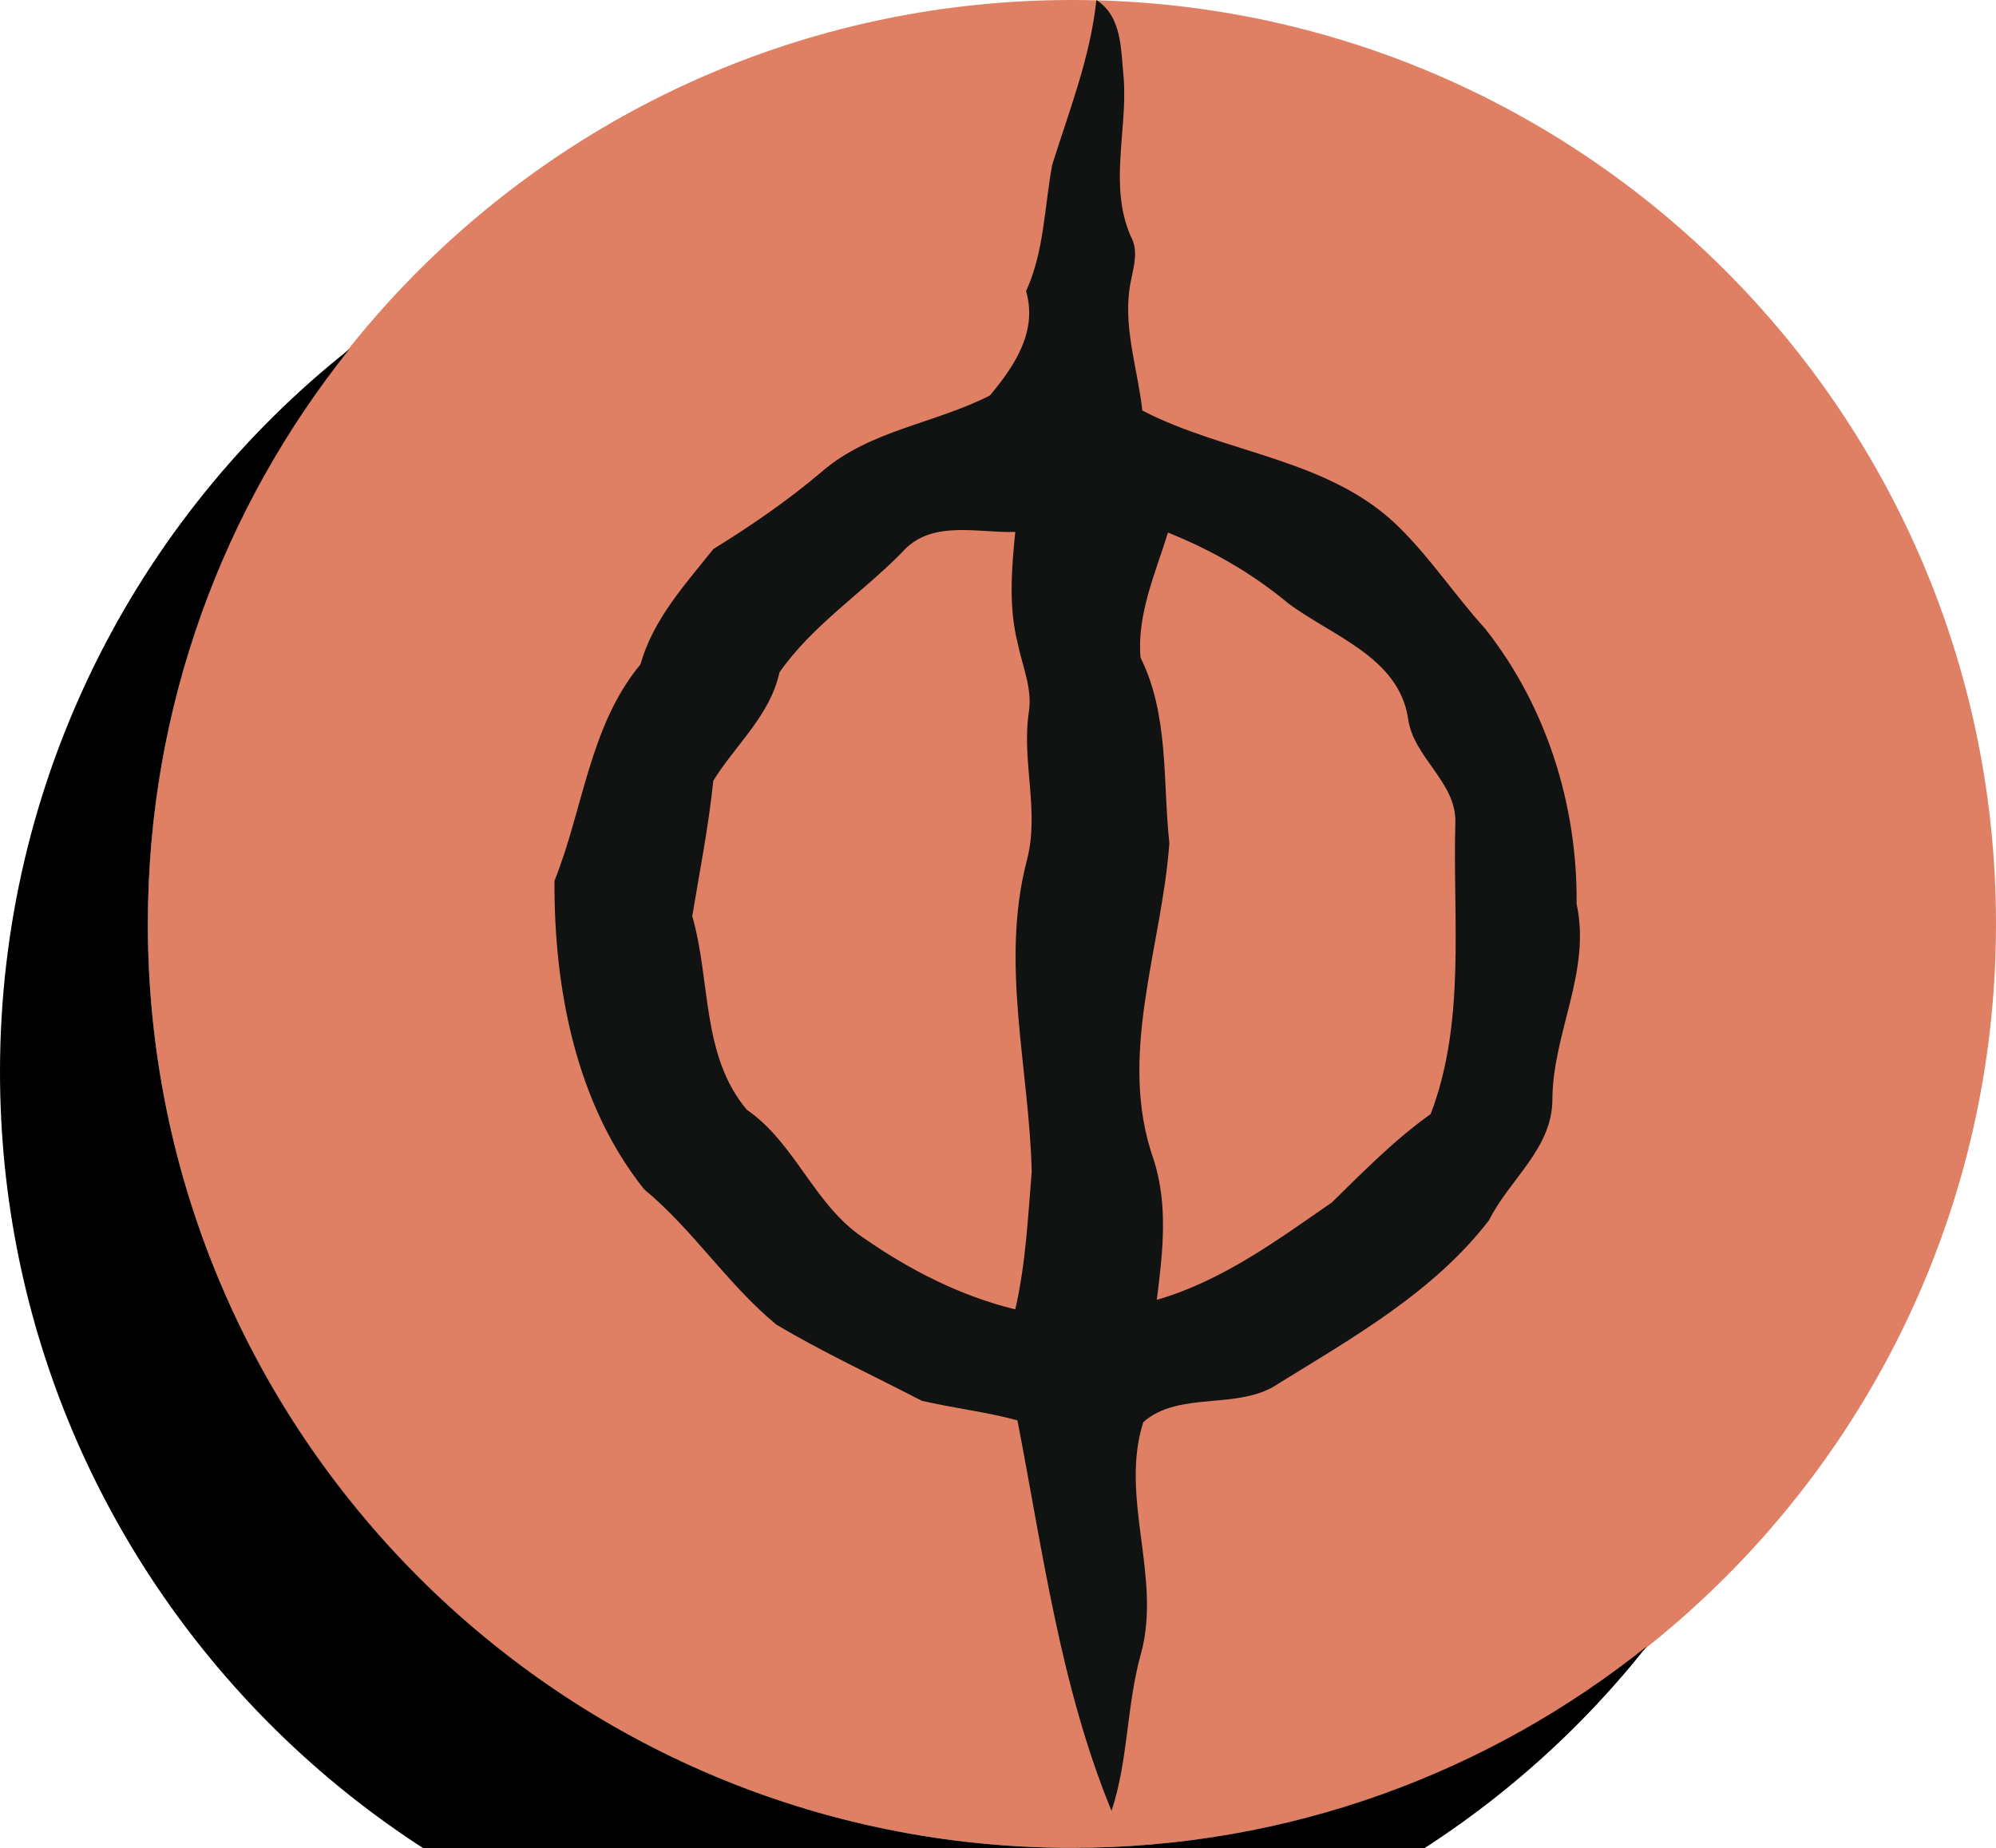
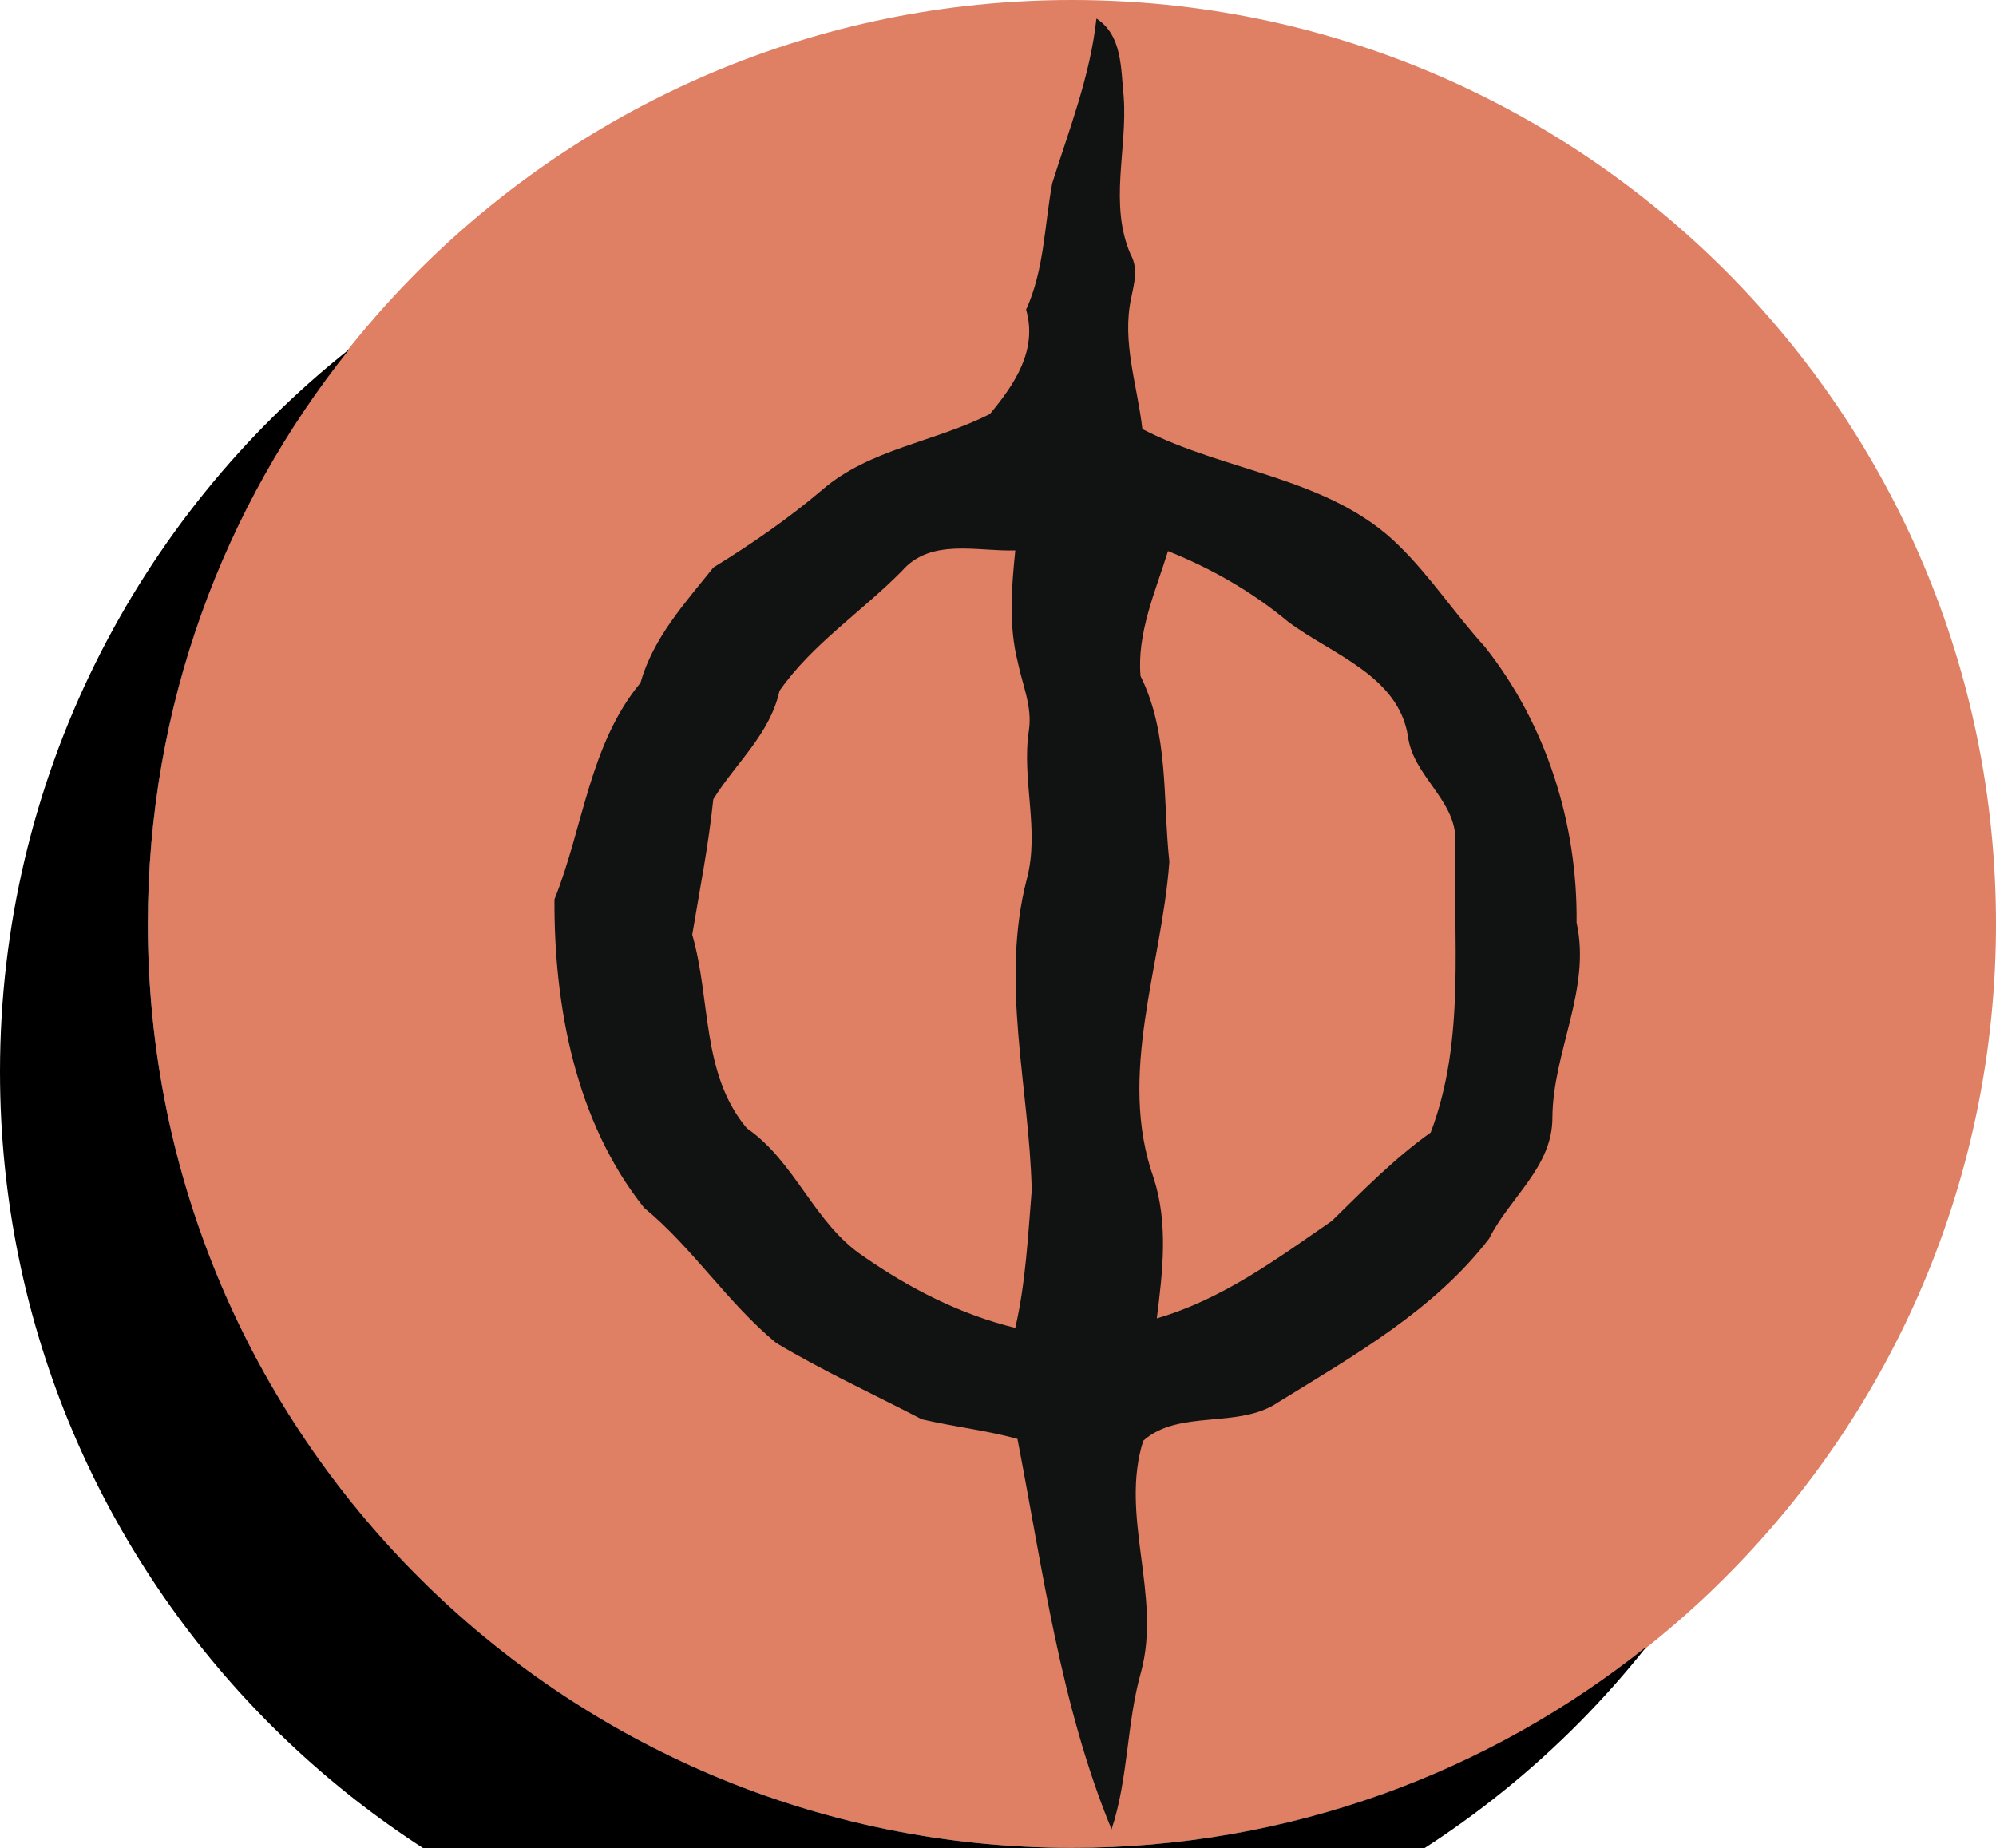
<svg xmlns="http://www.w3.org/2000/svg" version="1.1" viewBox="0 0 108 100">
  <g>
    <g transform="translate(8, 0) scale(1 1) ">
      <g fill="none">
        <circle fill="#DF8065" cx="50" cy="50" r="50" />
-         <path d="M77.307 48.927c.059-5.344-1.639-10.738-4.967-14.928-1.607-1.77-2.931-3.787-4.633-5.461-3.755-3.725-9.375-3.973-13.896-6.32-.264-2.357-1.125-4.715-.604-7.094.159-.791.393-1.592-.029-2.348-1.187-2.732-.166-5.699-.377-8.547-.158-1.488-.058-3.309-1.476-4.229-.33 3.098-1.469 5.98-2.392 8.918-.426 2.291-.426 4.676-1.413 6.836.627 2.189-.613 4.031-1.955 5.646-2.968 1.52-6.496 1.881-9.078 4.109-1.84 1.563-3.828 2.932-5.887 4.203-1.545 1.934-3.256 3.797-3.945 6.24-2.762 3.334-3.088 7.811-4.654 11.717-.029 5.799 1.146 12.043 4.85 16.691 2.65 2.188 4.502 5.131 7.149 7.318 2.541 1.518 5.252 2.764 7.875 4.127 1.709.4 3.475.596 5.176 1.061 1.379 7.109 2.322 14.389 5.092 21.133.918-2.768.807-5.736 1.6-8.533 1.119-4.135-1.176-8.439.117-12.5 1.938-1.732 5.17-.607 7.32-2.094 4.092-2.523 8.422-4.98 11.391-8.84 1.105-2.219 3.426-3.877 3.426-6.539.019-3.583 2.109-6.941 1.31-10.566zm-30.373 21.932c-2.965-.721-5.727-2.139-8.213-3.871-2.676-1.783-3.674-5.109-6.314-6.934-2.473-2.949-1.938-6.98-2.951-10.475.406-2.439.885-4.857 1.139-7.326 1.205-1.955 3.066-3.514 3.582-5.869 1.769-2.533 4.459-4.285 6.619-6.48 1.572-1.813 4.074-1.047 6.139-1.119-.204 2-.366 4.07.134 6.041.244 1.213.791 2.408.604 3.676-.414 2.699.598 5.408-.117 8.076-1.443 5.576.131 11.209.268 16.832-.206 2.488-.323 4.998-.89 7.449zm22.477-10.57c-1.963 1.398-3.637 3.111-5.35 4.785-2.979 2.061-5.924 4.24-9.469 5.27.319-2.529.631-5.131-.174-7.607-1.979-5.594.444-11.445.854-17.102-.361-3.363-.017-6.951-1.56-10.049-.201-2.326.806-4.574 1.486-6.764 2.342.936 4.547 2.197 6.496 3.82 2.354 1.766 5.961 2.908 6.488 6.199.268 2.16 2.633 3.467 2.564 5.678-.146 5.256.579 10.752-1.335 15.77z" fill="#111212" />
+         <path d="M77.307 49.928c.059-5.344-1.639-10.738-4.967-14.928-1.607-1.77-2.931-3.787-4.633-5.461-3.755-3.725-9.375-3.973-13.896-6.32-.264-2.357-1.125-4.715-.604-7.094.159-.791.393-1.592-.029-2.348-1.187-2.732-.166-5.699-.377-8.547-.158-1.488-.058-3.309-1.476-4.229-.33 3.098-1.469 5.98-2.392 8.918-.426 2.291-.426 4.676-1.413 6.836.627 2.189-.613 4.031-1.955 5.646-2.968 1.52-6.496 1.881-9.078 4.109-1.84 1.563-3.828 2.932-5.887 4.203-1.545 1.934-3.256 3.797-3.945 6.24-2.762 3.334-3.088 7.811-4.654 11.717-.029 5.799 1.146 12.043 4.85 16.691 2.65 2.188 4.502 5.131 7.149 7.318 2.541 1.518 5.252 2.764 7.875 4.127 1.709.4 3.475.596 5.176 1.061 1.379 7.109 2.322 14.389 5.092 21.133.918-2.768.807-5.736 1.6-8.533 1.119-4.135-1.176-8.439.117-12.5 1.938-1.732 5.17-.607 7.32-2.094 4.092-2.523 8.422-4.98 11.391-8.84 1.105-2.219 3.426-3.877 3.426-6.539.019-3.583 2.109-6.941 1.31-10.566zm-30.373 21.932c-2.965-.721-5.727-2.139-8.213-3.871-2.676-1.783-3.674-5.109-6.314-6.934-2.473-2.949-1.938-6.98-2.951-10.475.406-2.439.885-4.857 1.139-7.326 1.205-1.955 3.066-3.514 3.582-5.869 1.769-2.533 4.459-4.285 6.619-6.48 1.572-1.813 4.074-1.047 6.139-1.119-.204 2-.366 4.07.134 6.041.244 1.213.791 2.408.604 3.676-.414 2.699.598 5.408-.117 8.076-1.443 5.576.131 11.209.268 16.832-.206 2.488-.323 4.998-.89 7.449zm22.477-10.57c-1.963 1.398-3.637 3.111-5.35 4.785-2.979 2.061-5.924 4.24-9.469 5.27.319-2.529.631-5.131-.174-7.607-1.979-5.594.444-11.445.854-17.102-.361-3.363-.017-6.951-1.56-10.049-.201-2.326.806-4.574 1.486-6.764 2.342.936 4.547 2.197 6.496 3.82 2.354 1.766 5.961 2.908 6.488 6.199.268 2.16 2.633 3.467 2.564 5.678-.146 5.256.579 10.752-1.335 15.77z" fill="#111212" />
      </g>
    </g>
    <g transform="translate(0, 8) scale(1 1) ">
      <path d="M58,92c11.8,0,22.6-4.1,31.1-10.9c-9.1,11.5-23.3,18.9-39.1,18.9c-27.6,0-50-22.4-50-50c0-15.8,7.4-30,18.9-39.1c-6.8,8.5-10.9,19.3-10.9,31.1c0,27.6,22.4,50,50,50Z" />
    </g>
  </g>
</svg>
